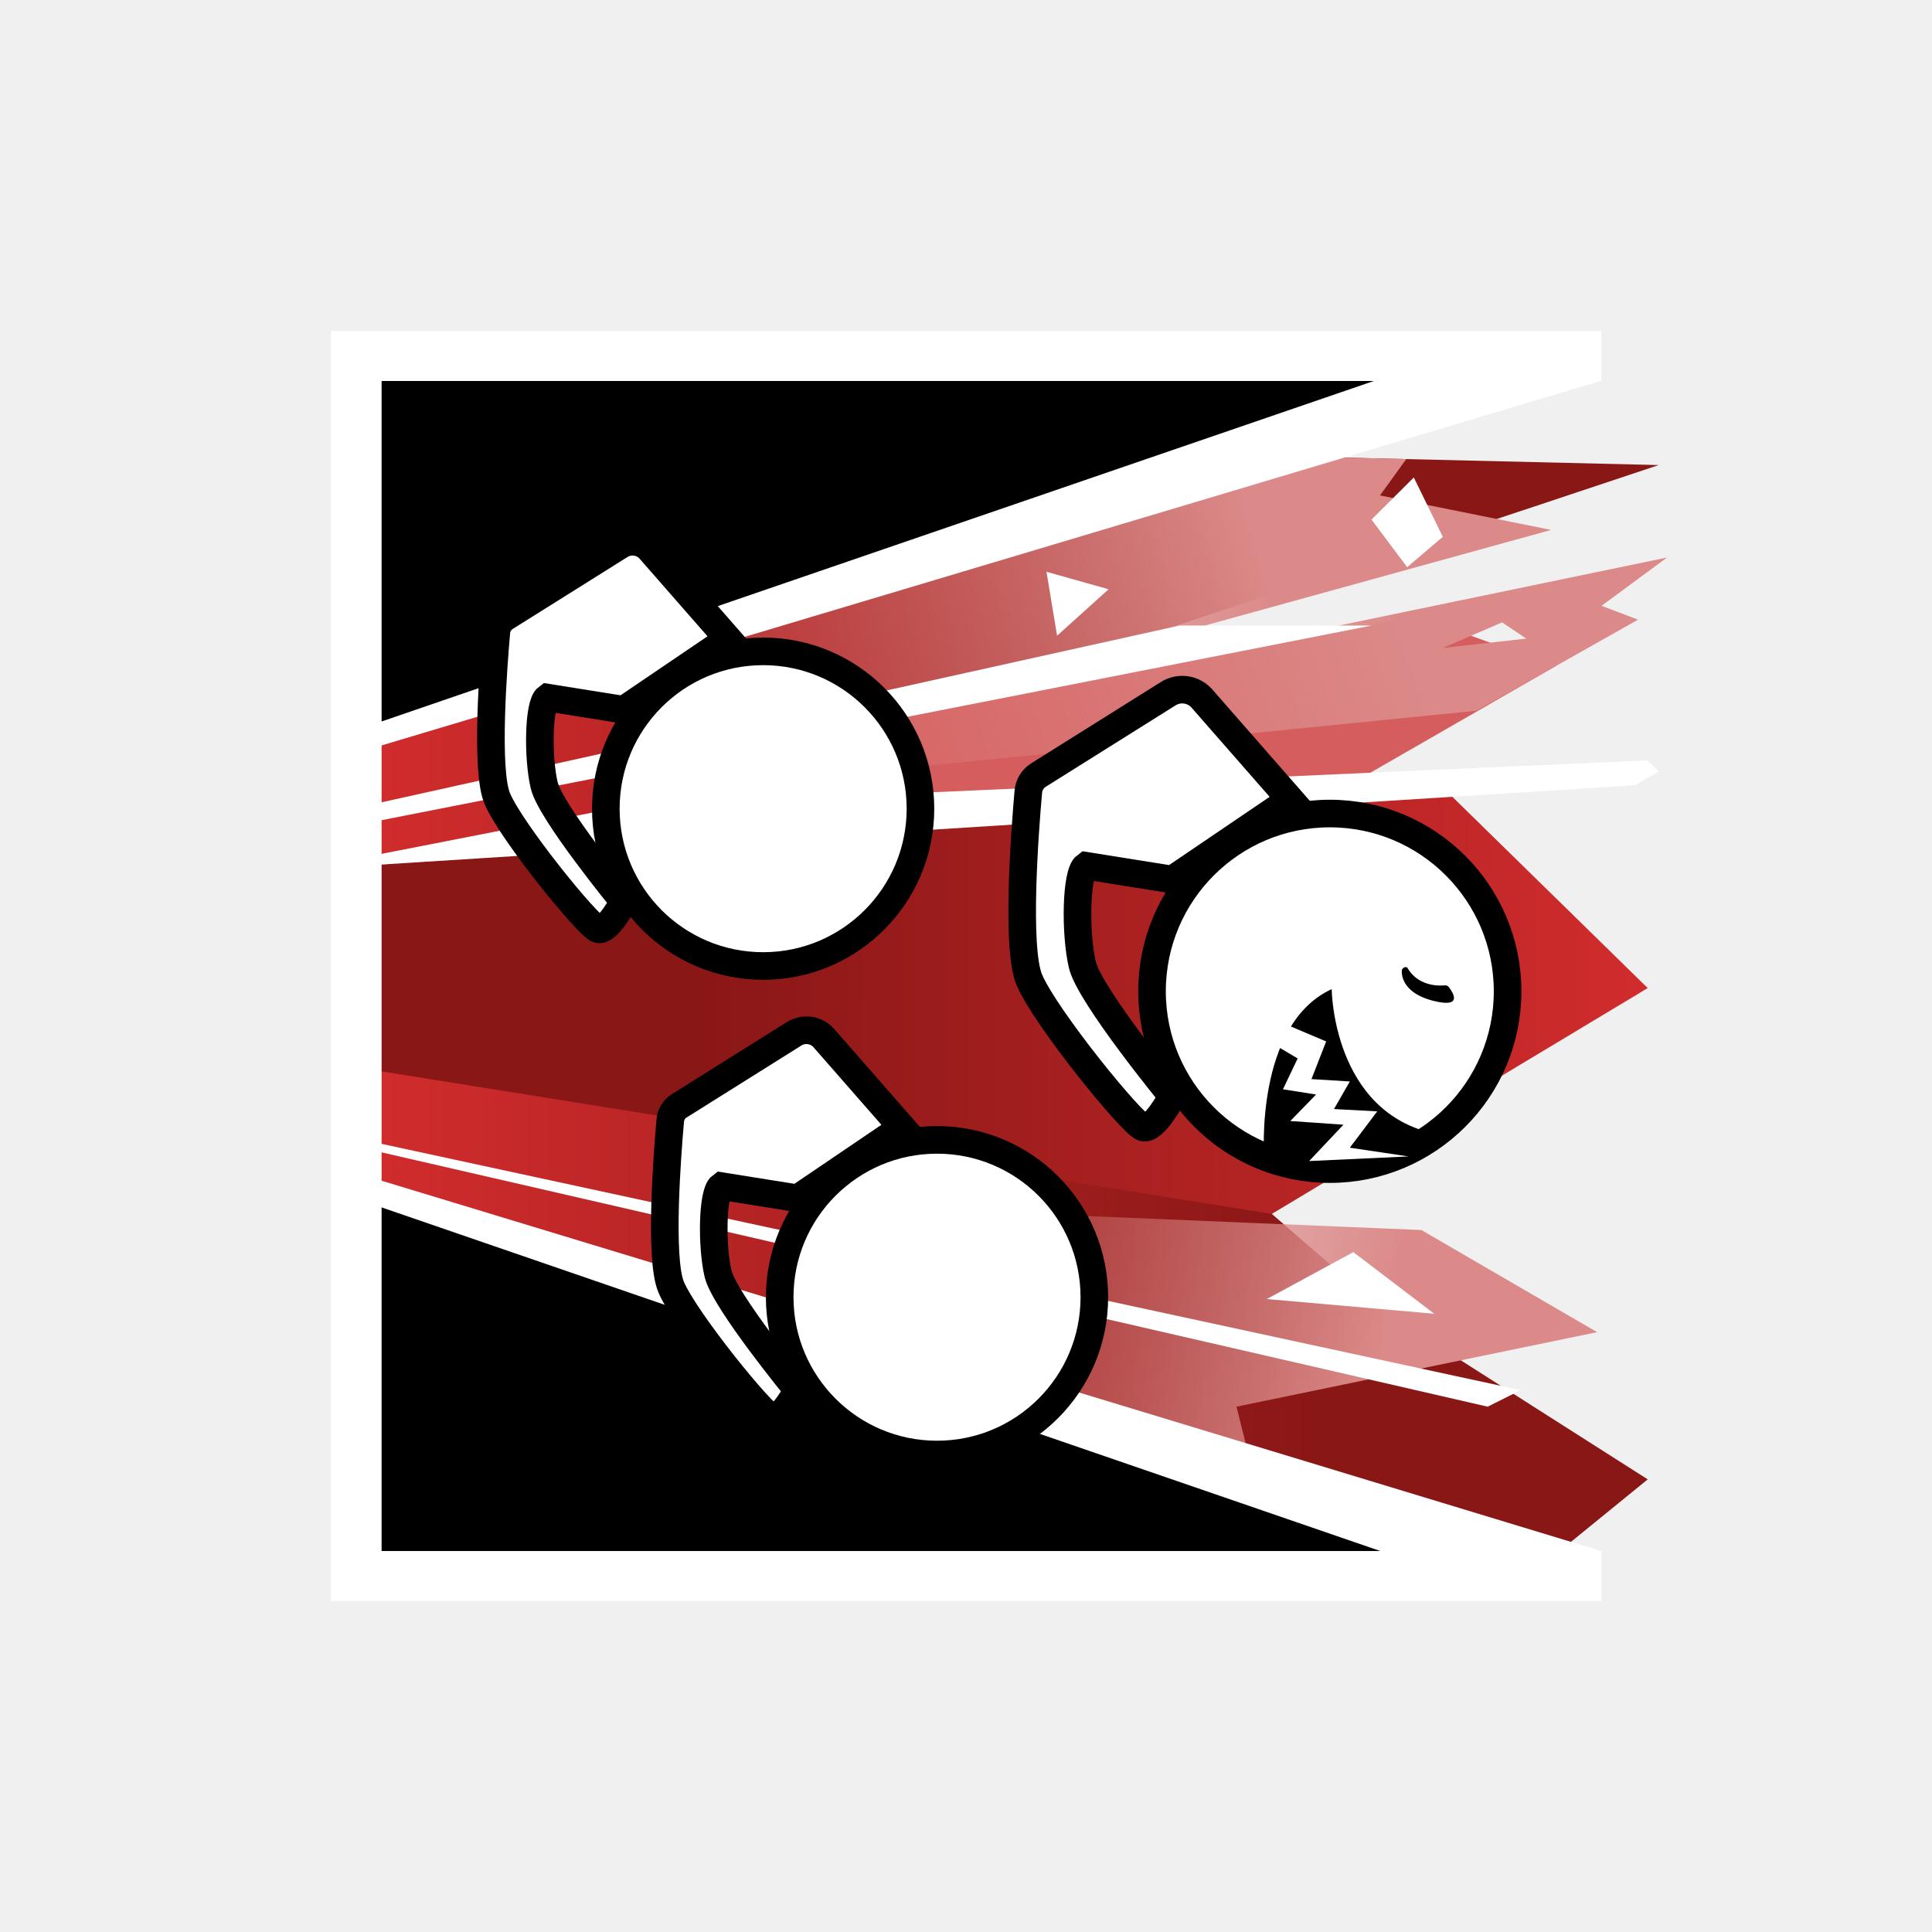
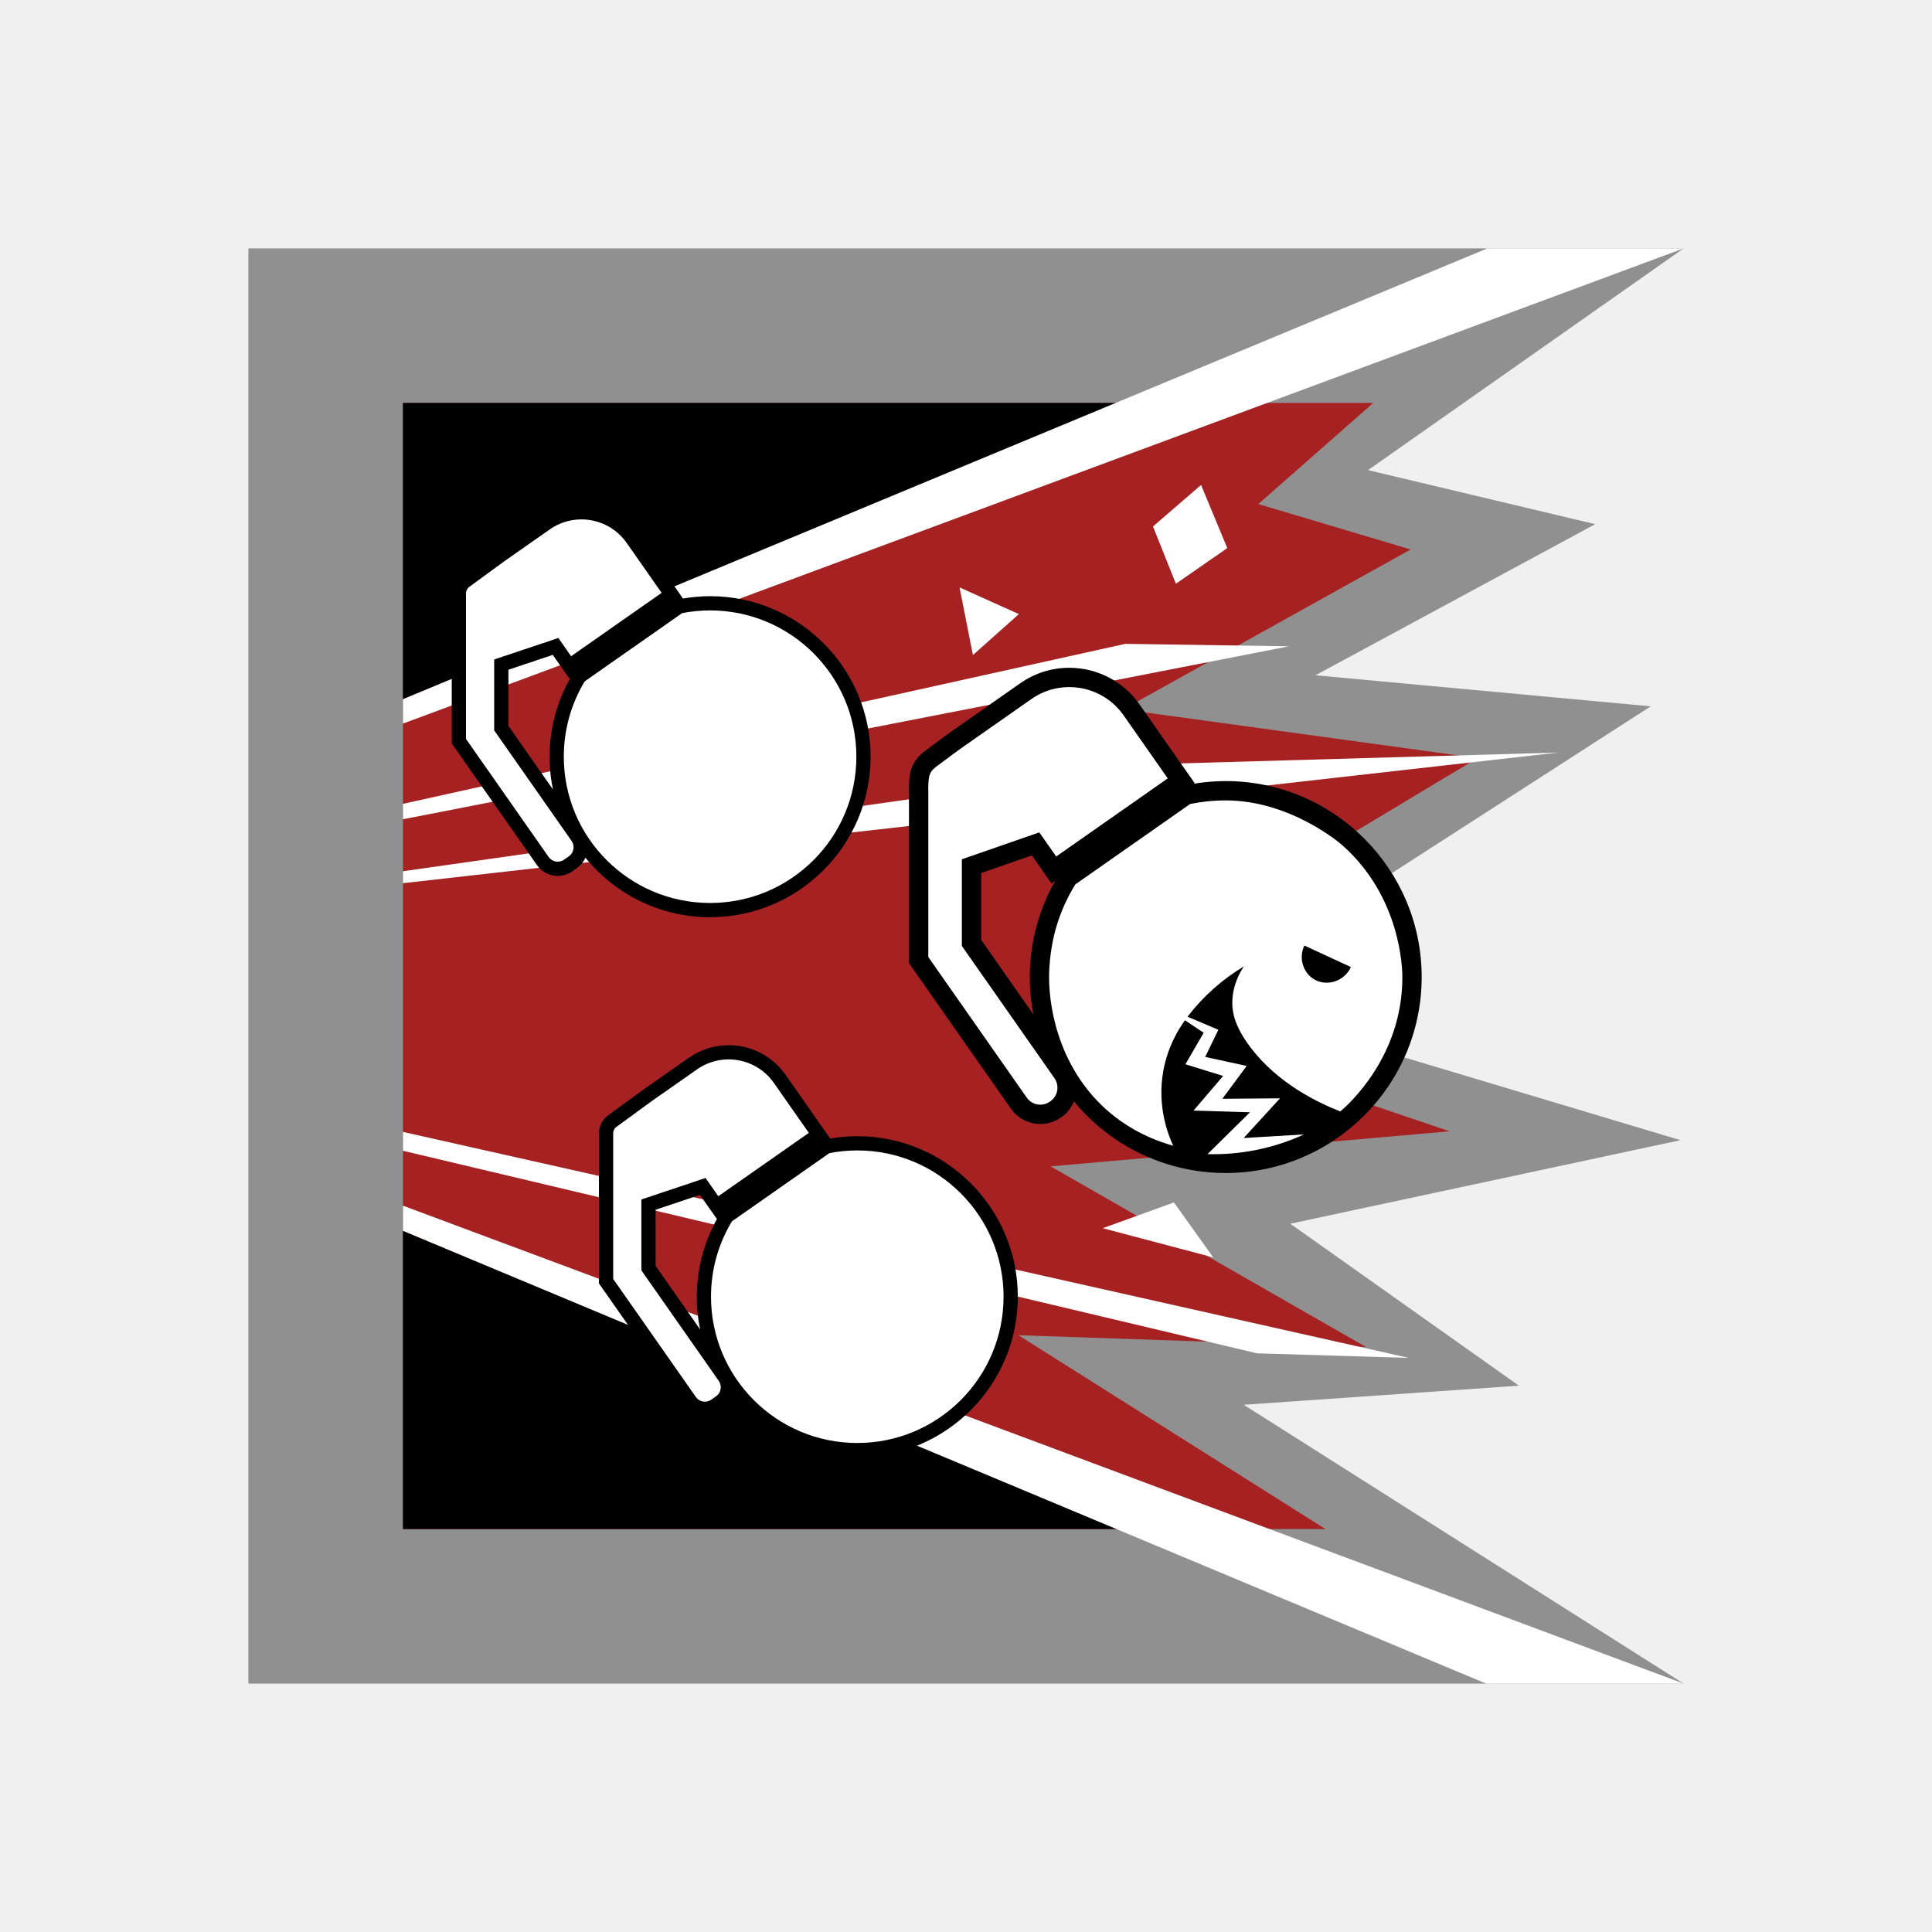
<svg xmlns="http://www.w3.org/2000/svg" viewBox="0 0 350 350" style="enable-background:new 0 0 350 350" xml:space="preserve">
  <switch>
    <g>
-       <path style="fill:#fff" d="M290.112 290H60V60h230.112L95.75 130.764 155 243.5z" />
-       <path d="m284.75 69-43.5 7.875-139.583 44.792 1.667 103.667 158.042 55.667H69V69h215.75z" />
-       <linearGradient id="fuze-a" gradientUnits="userSpaceOnUse" x1="300.5" y1="122.375" x2="67" y2="122.375">
-         <stop offset=".256" style="stop-color:#891716" />
-         <stop offset="1" style="stop-color:#d12c2d" />
-       </linearGradient>
-       <path style="fill:url(#fuze-a)" d="m67 162 233.5-77.75-63.5-1.5L67 133.5z" />
-       <linearGradient id="fuze-b" gradientUnits="userSpaceOnUse" x1="67" y1="182.032" x2="298.5" y2="182.032">
-         <stop offset=".256" style="stop-color:#891716" />
-         <stop offset="1" style="stop-color:#d12c2d" />
-       </linearGradient>
-       <path style="fill:url(#fuze-b)" d="M67 156.75 262.75 144l35.75 35-68.347 41.065-162.861-25.836L67 156.75z" />
-       <linearGradient id="fuze-c" gradientUnits="userSpaceOnUse" x1="298.5" y1="238" x2="67" y2="238">
-         <stop offset=".256" style="stop-color:#891716" />
-         <stop offset="1" style="stop-color:#d12c2d" />
-       </linearGradient>
-       <path style="fill:url(#fuze-c)" d="m67 213.25 214 69L298.5 268 251 237.75l-20.591-17.835L67 193.75v19.5z" />
-       <g>
-         <path style="fill:#d65d5d" d="m113.5 146 46.688-15.812 96.437-18.563 25.174 9.064-34.299 19.728z" />
-         <linearGradient id="fuze-d" gradientUnits="userSpaceOnUse" x1="111.94" y1="129.458" x2="278.04" y2="84.952">
-           <stop offset="0" style="stop-color:#db8a89;stop-opacity:0" />
-           <stop offset=".697" style="stop-color:#db8a89" />
-         </linearGradient>
-         <path style="fill:url(#fuze-d)" d="m115.24 141.772 13.528-26.712L237 82.75l17.758.419L250 89.75 281 96z" />
-         <linearGradient id="fuze-e" gradientUnits="userSpaceOnUse" x1="121.093" y1="160.081" x2="299.826" y2="95.028">
-           <stop offset=".113" style="stop-color:#db8a89;stop-opacity:0" />
-           <stop offset=".741" style="stop-color:#db8a89" />
-         </linearGradient>
-         <path style="fill:url(#fuze-e)" d="m302 101-183.313 38-3.448 5 152.26-15.25 29.25-16.49-6.62-2.51L302 101zm-40.62 16.38 10.74-4.63 4.38 2.94-15.12 1.69z" />
-         <linearGradient id="fuze-f" gradientUnits="userSpaceOnUse" x1="144.506" y1="226.642" x2="287.478" y2="251.852">
-           <stop offset=".113" style="stop-color:#db8a89;stop-opacity:0" />
-           <stop offset=".741" style="stop-color:#db8a89" />
-         </linearGradient>
-         <path style="fill:url(#fuze-f)" d="m226.5 264.833-2.5-10 65.333-13.5-31.833-18.5-111.5-4.666-1.5 21z" />
-       </g>
-       <g>
-         <path style="fill:#fff" d="m65.203 132.047 192.334-66L290 69 65.203 136.214zM248.46 113.327h-34.793L66.167 146v3.167l182.293-35.84M298.5 137.75l-185 8.25-46 9-.5 1.75 229.25-14.5 4.25-2.5M67 218l202 69.5 21.11-6.5L67 213.25zM68 208.5l201.5 46.333 6-3-208.167-45zM229.5 235.333l15.667-8.5L259.833 238zM189.583 103.583l1.917 11.584 9.333-8.417zM248.46 94.125l7.665-7.625 5.255 10.75-6.46 5.5z" />
-       </g>
-       <path style="fill:#fff" d="M69.13 69v212h220.98v9H60V60h230.11v9z" />
-       <g>
-         <path style="fill:#fff;stroke:#000;stroke-width:5;stroke-miterlimit:10" d="m113 128.583 18.917-12.833-14.213-16.237a4.212 4.212 0 0 0-5.349-.729l-20.801 13.043a3.498 3.498 0 0 0-1.632 2.659c-.523 5.895-2.016 25.052.161 30.18 2.583 6.083 16.5 23.167 18.25 23.667s4.667-5 4.667-5-13.25-16.167-14.417-21.083c-1.167-4.917-1.069-14.673.583-15.875L113 128.583z" />
-         <circle style="fill:#fff;stroke:#000;stroke-width:5;stroke-miterlimit:10" cx="138.25" cy="146.5" r="28.5" />
-         <path style="fill:#fff;stroke:#000;stroke-width:5;stroke-miterlimit:10" d="m144.5 217.083 18.917-12.833-14.213-16.237a4.212 4.212 0 0 0-5.349-.729l-20.801 13.043a3.498 3.498 0 0 0-1.632 2.659c-.523 5.895-2.016 25.052.161 30.18 2.583 6.083 16.5 23.167 18.25 23.667s4.667-5 4.667-5-13.25-16.167-14.417-21.083c-1.167-4.917-1.069-14.673.583-15.875l13.834 2.208z" />
-         <circle style="fill:#fff;stroke:#000;stroke-width:5;stroke-miterlimit:10" cx="169.75" cy="235" r="28.5" />
-         <g>
-           <path style="fill:#fff;stroke:#000;stroke-width:5;stroke-miterlimit:10" d="m212.372 159.339 21.378-14.503-16.062-18.349a4.761 4.761 0 0 0-6.045-.824l-23.507 14.74a3.954 3.954 0 0 0-1.844 3.005c-.591 6.661-2.278 28.312.182 34.106 2.919 6.875 18.647 26.181 20.624 26.746 1.978.565 5.274-5.651 5.274-5.651s-14.974-18.27-16.292-23.826c-1.318-5.556-1.208-16.583.659-17.94l15.633 2.496z" />
-           <circle style="fill:#fff;stroke:#000;stroke-width:5;stroke-miterlimit:10" cx="240.907" cy="179.587" r="32.208" />
-           <path d="M260.134 205.428c-18.759-3.866-18.884-26.241-18.884-26.241-13.938 6.438-12.246 30.335-12.246 30.335l12.559 2.272 12.009-2.587 6.562-3.779z" />
-           <path style="fill:#fff" d="m231.583 185 8.667 3.667-2.667 6.824 6.954.426-2.87 5 7.833.416-4.963 6.584 10.63 1.583-18 .833 6.208-6.583-9.625-.667 4.667-4.8-6-.95 2.666-5.583-4.916-2.917z" />
-           <path d="M254.917 175.25c1.908 3.396 5.593 3.374 6.835 3.26a.815.815 0 0 1 .725.319c.797 1.038 2.535 3.802-2.726 2.504-6.417-1.583-5.792-5.604-5.792-5.604s.084-.285.365-.441.593-.038.593-.038z" />
-         </g>
-       </g>
+       <path style="opacity:.4" d="M305 305H45V45h260l-57.167 40.167 41.153 9.792-50.681 27.375 60.736 5.625-81.542 52.542 86.927 26.053-70.677 15.135 41.417 29.34-49.85 3.46C251.878 271.325 278.439 288.163 305 305z" />
+       <path style="fill:#a62222" d="M184.5 241.889 240.116 277H73V73h175.772l-20.814 18.312 27.583 8.229-52.074 28.973 64.199 8.819-73.833 44.333 68.778 23.278-72.286 6.354 57.147 32.73-62.972-2.139z" />
+       <path d="M73 73v53.667L202.778 73zm0 149.972V277h129.75z" />
+       <path style="fill:#fff" d="M73 218.417v4.555L269.222 305H305zm0-13.361v3.416l154.722 36.695 27.5.833zm0-47.223V160l209.278-23.667-72.71 2.084L73 157.833zm0-12.208v2.792l160.528-31.334-29.667-.444zm0-18.958v4.416L305 45h-35.556zm100.833-20.25 10.75 4.833-8.333 7.417zM199.771 222.5l20.021 5.292-7.125-9.959zm9.104-127.125 8.708-7.521 4.75 11.438-9.312 6.458z" />
+       <path d="M222.052 141.5c-1.938 0-3.875.165-5.778.477l.148-.104-2.008-2.867-7.997-11.42a15.525 15.525 0 0 0-12.707-6.611c-3.189 0-6.26.969-8.88 2.804l-10.381 7.269c-3.234 2.251-4.451 3.165-6.874 4.987-.503.378-1.545 1.161-2.225 2.609-.56 1.193-.613 2.245-.669 3.358-.022.437-.025.878-.01 1.313v31.164l.633.904 17.832 25.467a6.507 6.507 0 0 0 5.327 2.772 6.468 6.468 0 0 0 3.726-1.176l.107-.075a6.451 6.451 0 0 0 2.27-2.841c4.288 5.23 10.092 9.247 16.93 11.374a35.511 35.511 0 0 0 10.555 1.597c19.575 0 35.5-15.925 35.5-35.5S241.627 141.5 222.052 141.5zm-44.302 28.764v-12.108l4.662-1.62 4.515-1.568 1.544 2.205 2.008 2.867.672-.47a35.417 35.417 0 0 0-4.597 17.431c0 2.301.223 4.557.641 6.75l-9.445-13.487z" />
+       <path style="fill:#fff" d="M174.25 171.367v-15.701l14.026-4.873 3.061 4.371 20.211-14.152-7.997-11.42c-3.801-5.429-11.284-6.748-16.713-2.947l-10.381 7.269c-3.191 2.221-4.387 3.12-6.78 4.919-.404.304-.862.667-1.159 1.298-.267.569-.295 1.123-.341 2.046-.022.447-.016.818-.006 1.073v30.125l17.832 25.467a3 3 0 0 0 4.178.737l.107-.075a3 3 0 0 0 .737-4.178l-16.775-23.959z" />
+       <path style="fill:#fff" d="M243.083 153.042s-9.149-8.032-21.031-8.042c-1.634-.001-3.269.165-3.269.165a31.875 31.875 0 0 0-3.175.484l-20.799 14.563a31.862 31.862 0 0 0-3.528 7.98c-.184.643-1.228 4.378-1.23 8.807-.003 6.684 2.364 17.333 11.073 24.625 2.018 1.69 5.756 4.354 11.411 5.936-.905-1.959-2.964-7.116-1.784-13.595.788-4.323 2.69-7.436 3.922-9.138l3.386 2.275-3.31 5.701 6.833 2.111-5.361 6.278 10.222.306-7.684 7.583a39.37 39.37 0 0 0 17.475-3.569l-10.931.653 6.583-7.194-10.444.083 4.405-5.95-7.516-1.634 2.389-4.917-5.59-2.367a36.508 36.508 0 0 1 10.201-9.106c-.804 1.219-2.17 3.689-2.083 6.875.04 1.494.424 4.013 3.292 7.792 4.991 6.576 12.233 10.02 16.272 11.602 1.429-1.22 11.27-9.919 11.239-24.352-.002-1.439-.249-14.546-10.968-23.955zm-4.879 24.453c-2.093-1.138-3.01-3.881-1.912-6.203l8.438 3.896c-1.166 2.555-4.246 3.546-6.526 2.307z" />
+       <path d="M155.305 205.831c-1.636 0-3.288.15-4.92.429l-.265-.399-1.48-2.113-6.329-9.039a12.6 12.6 0 0 0-10.313-5.365c-2.588 0-5.08.787-7.207 2.276l-8.166 5.718-.022.015-.061.043-6.155 4.497-.072.052a4.048 4.048 0 0 0-1.81 3.353v27.205l.467.666 14.975 21.387a4.585 4.585 0 0 0 3.753 1.953c.943 0 1.851-.286 2.625-.829l.879-.616a4.537 4.537 0 0 0 1.524-1.854c5.336 6.57 13.473 10.779 22.577 10.779 16.035 0 29.08-13.045 29.08-29.08 0-16.033-13.045-29.078-29.08-29.078zm-36.534 23.495v-10.171l5.642-1.889 2.394-.802 1.208 1.725 1.48 2.113.372.513.053-.06a29.04 29.04 0 0 0-3.085 20.087l-8.064-11.516z" />
+       <path style="fill:#fff" d="m116.168 230.105.024-.007v-12.801l11.624-3.893-.01-.014 2.323 3.318 16.397-11.481-6.329-9.039c-3.168-4.524-9.403-5.624-13.927-2.456l-8.166 5.718-.039.027.001.001-6.288 4.593a1.475 1.475 0 0 0-.433.411 1.502 1.502 0 0 0-.26.837v26.372l14.975 21.387a2 2 0 0 0 2.785.491l.879-.616a2 2 0 0 0 .491-2.785l-14.047-20.063z" />
+       <path style="fill:#fff" d="M155.305 208.411c-1.731 0-3.421.171-5.059.488l-17.659 12.365a26.372 26.372 0 0 0-3.782 13.647c0 14.636 11.864 26.5 26.5 26.5s26.5-11.864 26.5-26.5-11.865-26.5-26.5-26.5z" />
+       <path d="M128.639 108.003c-1.636 0-3.288.15-4.92.429l-.265-.399-1.48-2.113-6.329-9.039a12.6 12.6 0 0 0-10.313-5.365c-2.588 0-5.08.787-7.207 2.276l-8.166 5.718-.022.015-.061.043-6.155 4.497-.072.052a4.048 4.048 0 0 0-1.81 3.353v27.205l.467.666L97.28 156.73a4.585 4.585 0 0 0 3.753 1.953c.943 0 1.851-.286 2.625-.829l.879-.616a4.537 4.537 0 0 0 1.524-1.854c5.336 6.57 13.473 10.779 22.577 10.779 16.035 0 29.08-13.045 29.08-29.08.001-16.034-13.044-29.08-29.079-29.08zm-36.533 23.495v-10.171l5.642-1.889 2.394-.802 1.208 1.725 1.48 2.113.372.513.053-.06a29.04 29.04 0 0 0-3.085 20.087l-8.064-11.516z" />
+       <path style="fill:#fff" d="m89.502 132.278.024-.007V119.47l11.624-3.893-.01-.014 2.323 3.318L119.86 107.4l-6.329-9.039c-3.168-4.524-9.403-5.624-13.927-2.456l-8.166 5.718-.039.027.001.001-6.288 4.593a1.475 1.475 0 0 0-.433.411 1.502 1.502 0 0 0-.26.837v26.372l14.975 21.387a2 2 0 0 0 2.785.491l.879-.616a2 2 0 0 0 .491-2.785l-14.047-20.063z" />
+       <path style="fill:#fff" d="M128.639 110.583c-1.731 0-3.421.171-5.059.488l-17.659 12.365a26.372 26.372 0 0 0-3.782 13.647c0 14.636 11.864 26.5 26.5 26.5s26.5-11.864 26.5-26.5c0-14.635-11.865-26.5-26.5-26.5z" />
    </g>
  </switch>
</svg>
